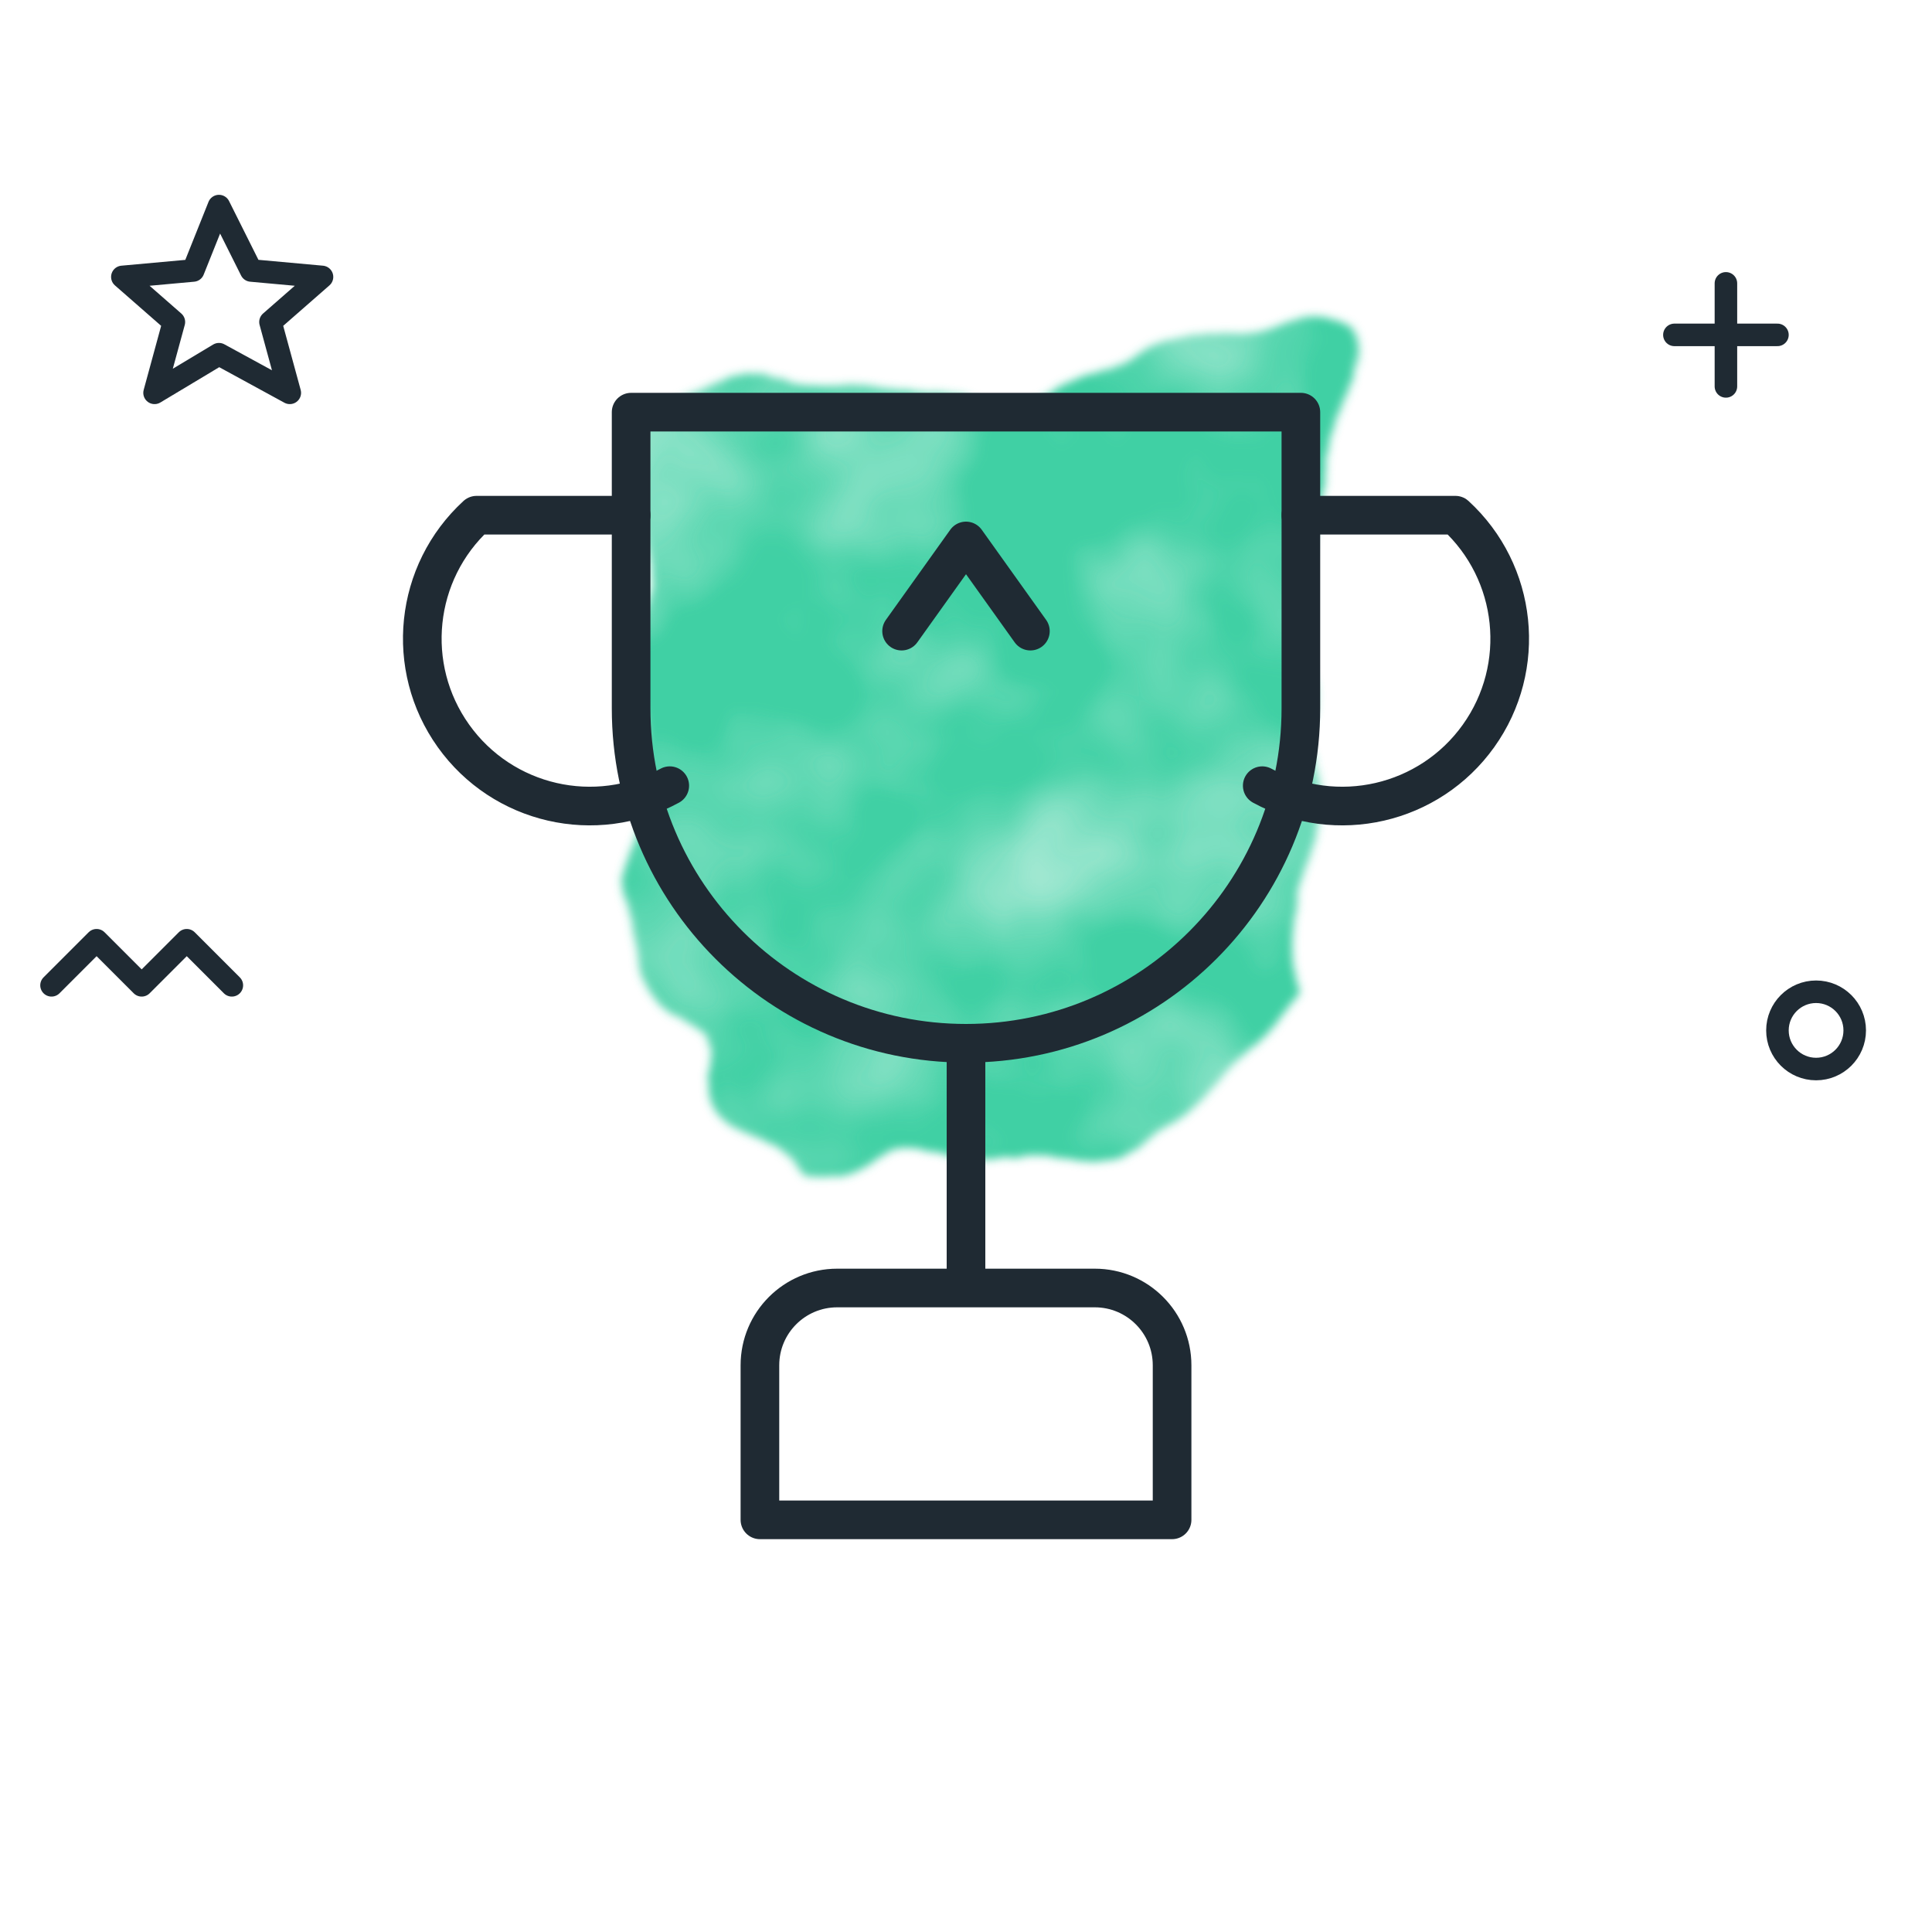
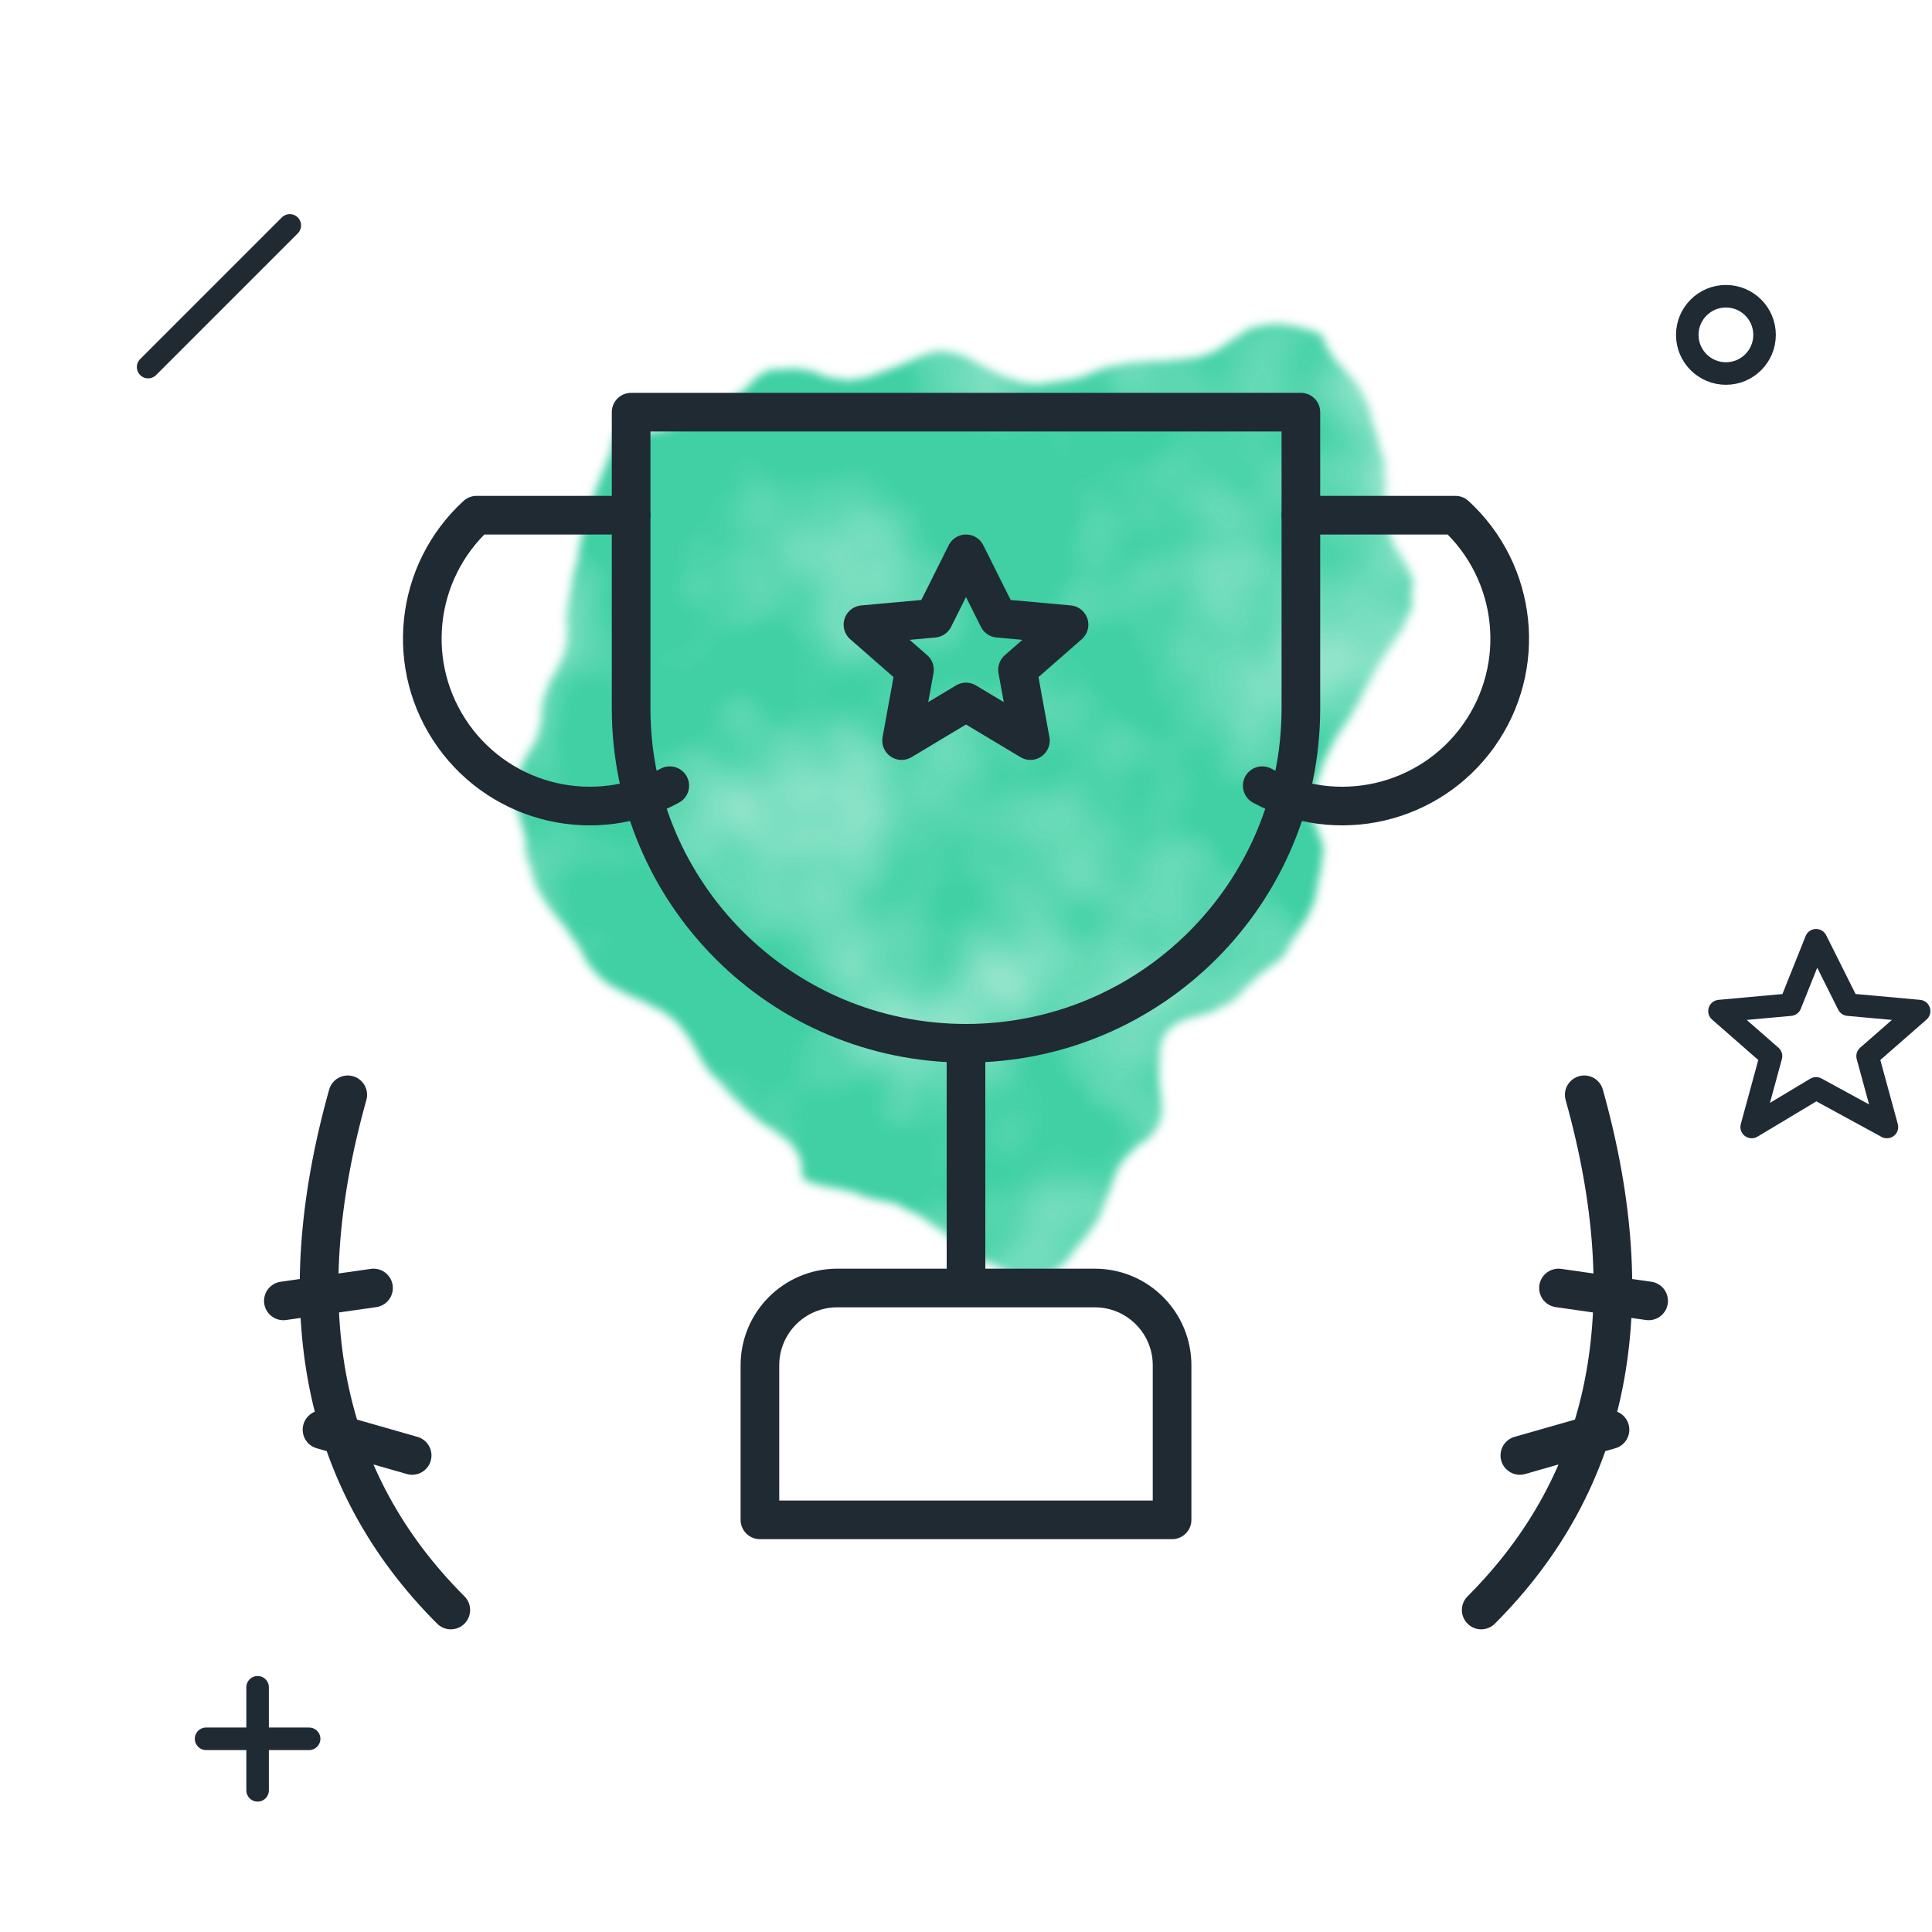
<svg xmlns="http://www.w3.org/2000/svg" viewBox="0 0 300 300">
  <defs>
    <filter id="wc" x="-25%" y="-25%" width="150%" height="150%">
-       <feTurbulence type="fractalNoise" baseFrequency="0.018" numOctaves="3" seed="52" result="n1" />
+       <feTurbulence type="fractalNoise" baseFrequency="0.018" numOctaves="3" seed="59" result="n1" />
      <feDisplacementMap in="SourceGraphic" in2="n1" scale="40" xChannelSelector="R" yChannelSelector="G" result="d" />
-       <feTurbulence type="fractalNoise" baseFrequency="0.035" numOctaves="3" seed="57" result="n2" />
+       <feTurbulence type="fractalNoise" baseFrequency="0.035" numOctaves="3" seed="64" result="n2" />
      <feColorMatrix in="n2" type="matrix" values="0 0 0 0 0 0 0 0 0 0 0 0 0 0 0 0 0 0 -1.1 1.45" result="tex" />
      <feComposite in="d" in2="tex" operator="in" result="t" />
      <feGaussianBlur in="t" stdDeviation="0.7" />
    </filter>
  </defs>
  <path d="M96 62 L212 58 L206 150 L160 190 L120 186 L92 132 Z" fill="#3fd0a4" filter="url(#wc)" />
  <g fill="none" stroke="#1f2a33" stroke-width="6" stroke-linecap="round" stroke-linejoin="round">
    <path d="M98 64h104v46a52 52 0 0 1-104 0z" />
    <path d="M98 80H74a26 26 0 0 0 30 42M202 80h24a26 26 0 0 1-30 42" />
    <path d="M150 162v38M118 236h64v-24a12 12 0 0 0-12-12h-40a12 12 0 0 0-12 12z" />
-     <path d="M140 98l10-14 10 14" />
+     <path d="M150 86l5 10 11 1-8 7 2 11-10-6-10 6 2-11-8-7 11-1z" />
+     <path d="M70 250q-30-30-16-80M64 226l-14-4M58 200l-14 2M230 250q30-30 16-80M236 226l14-4M242 200l14 2" />
  </g>
  <g fill="none" stroke="#1f2a33" stroke-width="3.5" stroke-linecap="round" stroke-linejoin="round">
-     <path d="M8 153l7-7 7 7 7-7 7 7" />
-     <path d="M34 32l5 10 11 1-8 7 3 11-11-6-10 6 3-11-8-7 11-1z" />
-     <circle cx="282" cy="160" r="6" />
-     <path d="M268 44v16M260 52h16" />
+     <circle cx="268" cy="52" r="6" />
+     <path d="M23 57l22-22" />
+     <path d="M282 146l5 10 11 1-8 7 3 11-11-6-10 6 3-11-8-7 11-1z" />
+     <path d="M40 262v16M32 270h16" />
  </g>
</svg>
